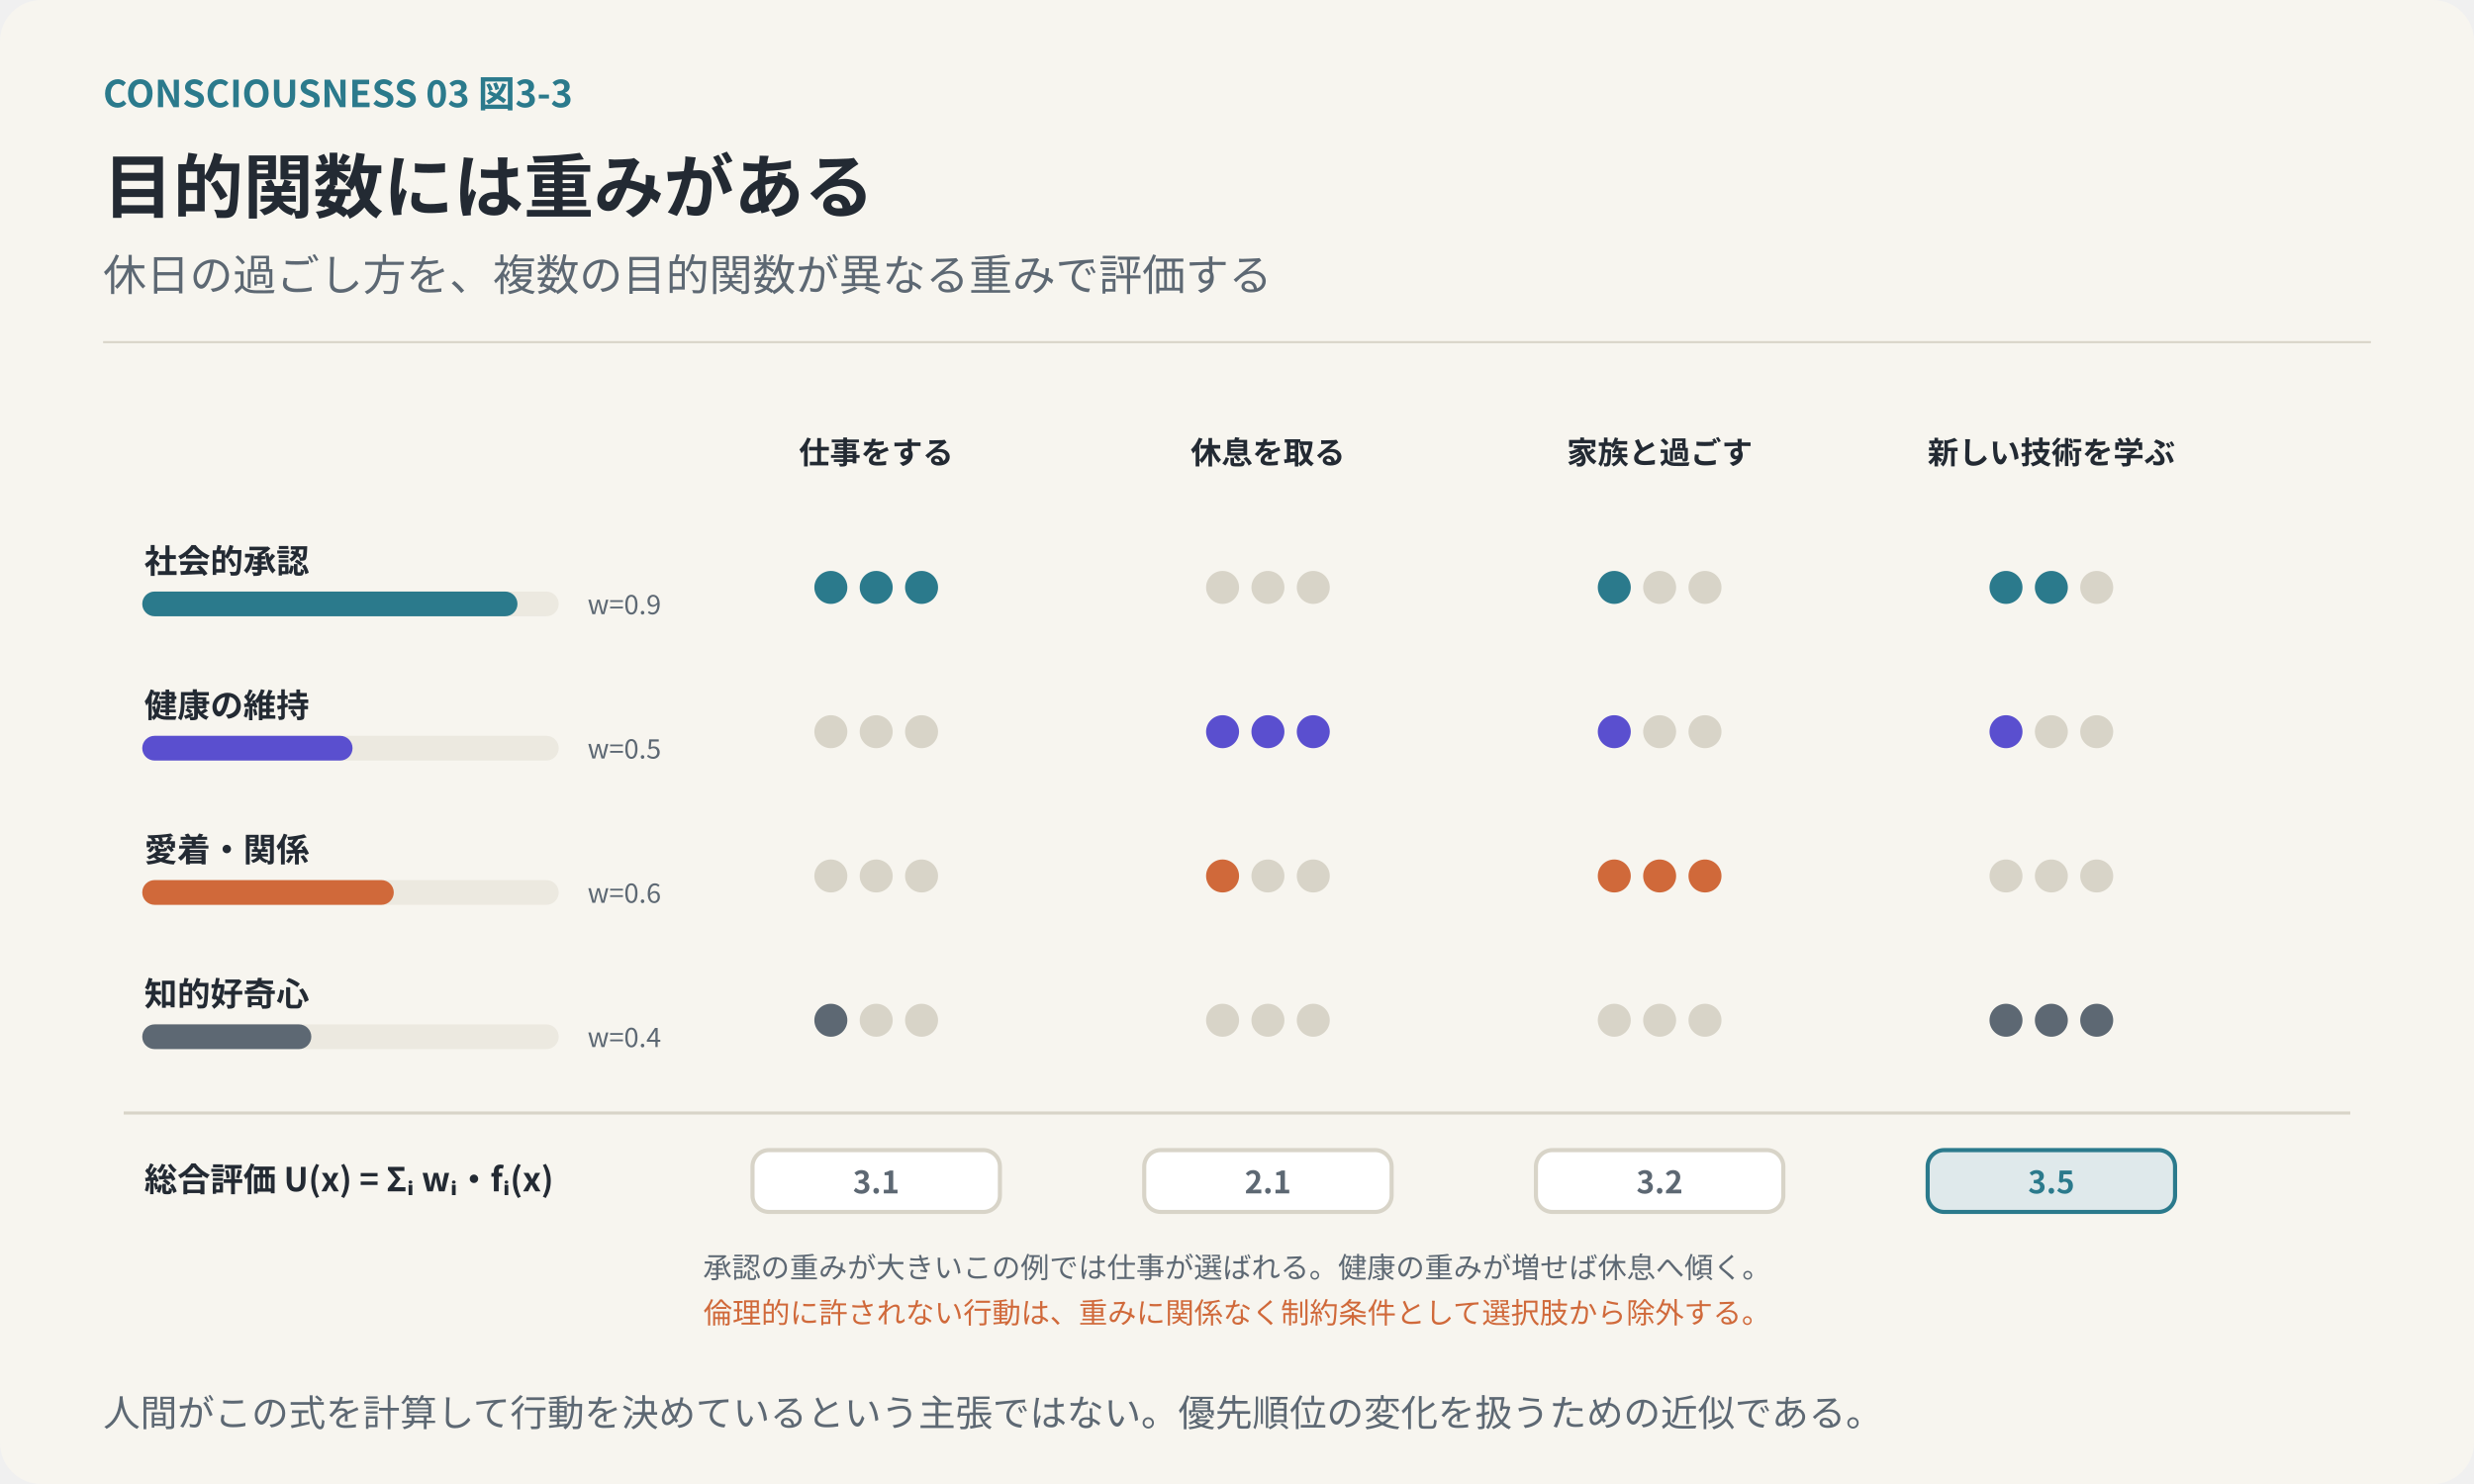
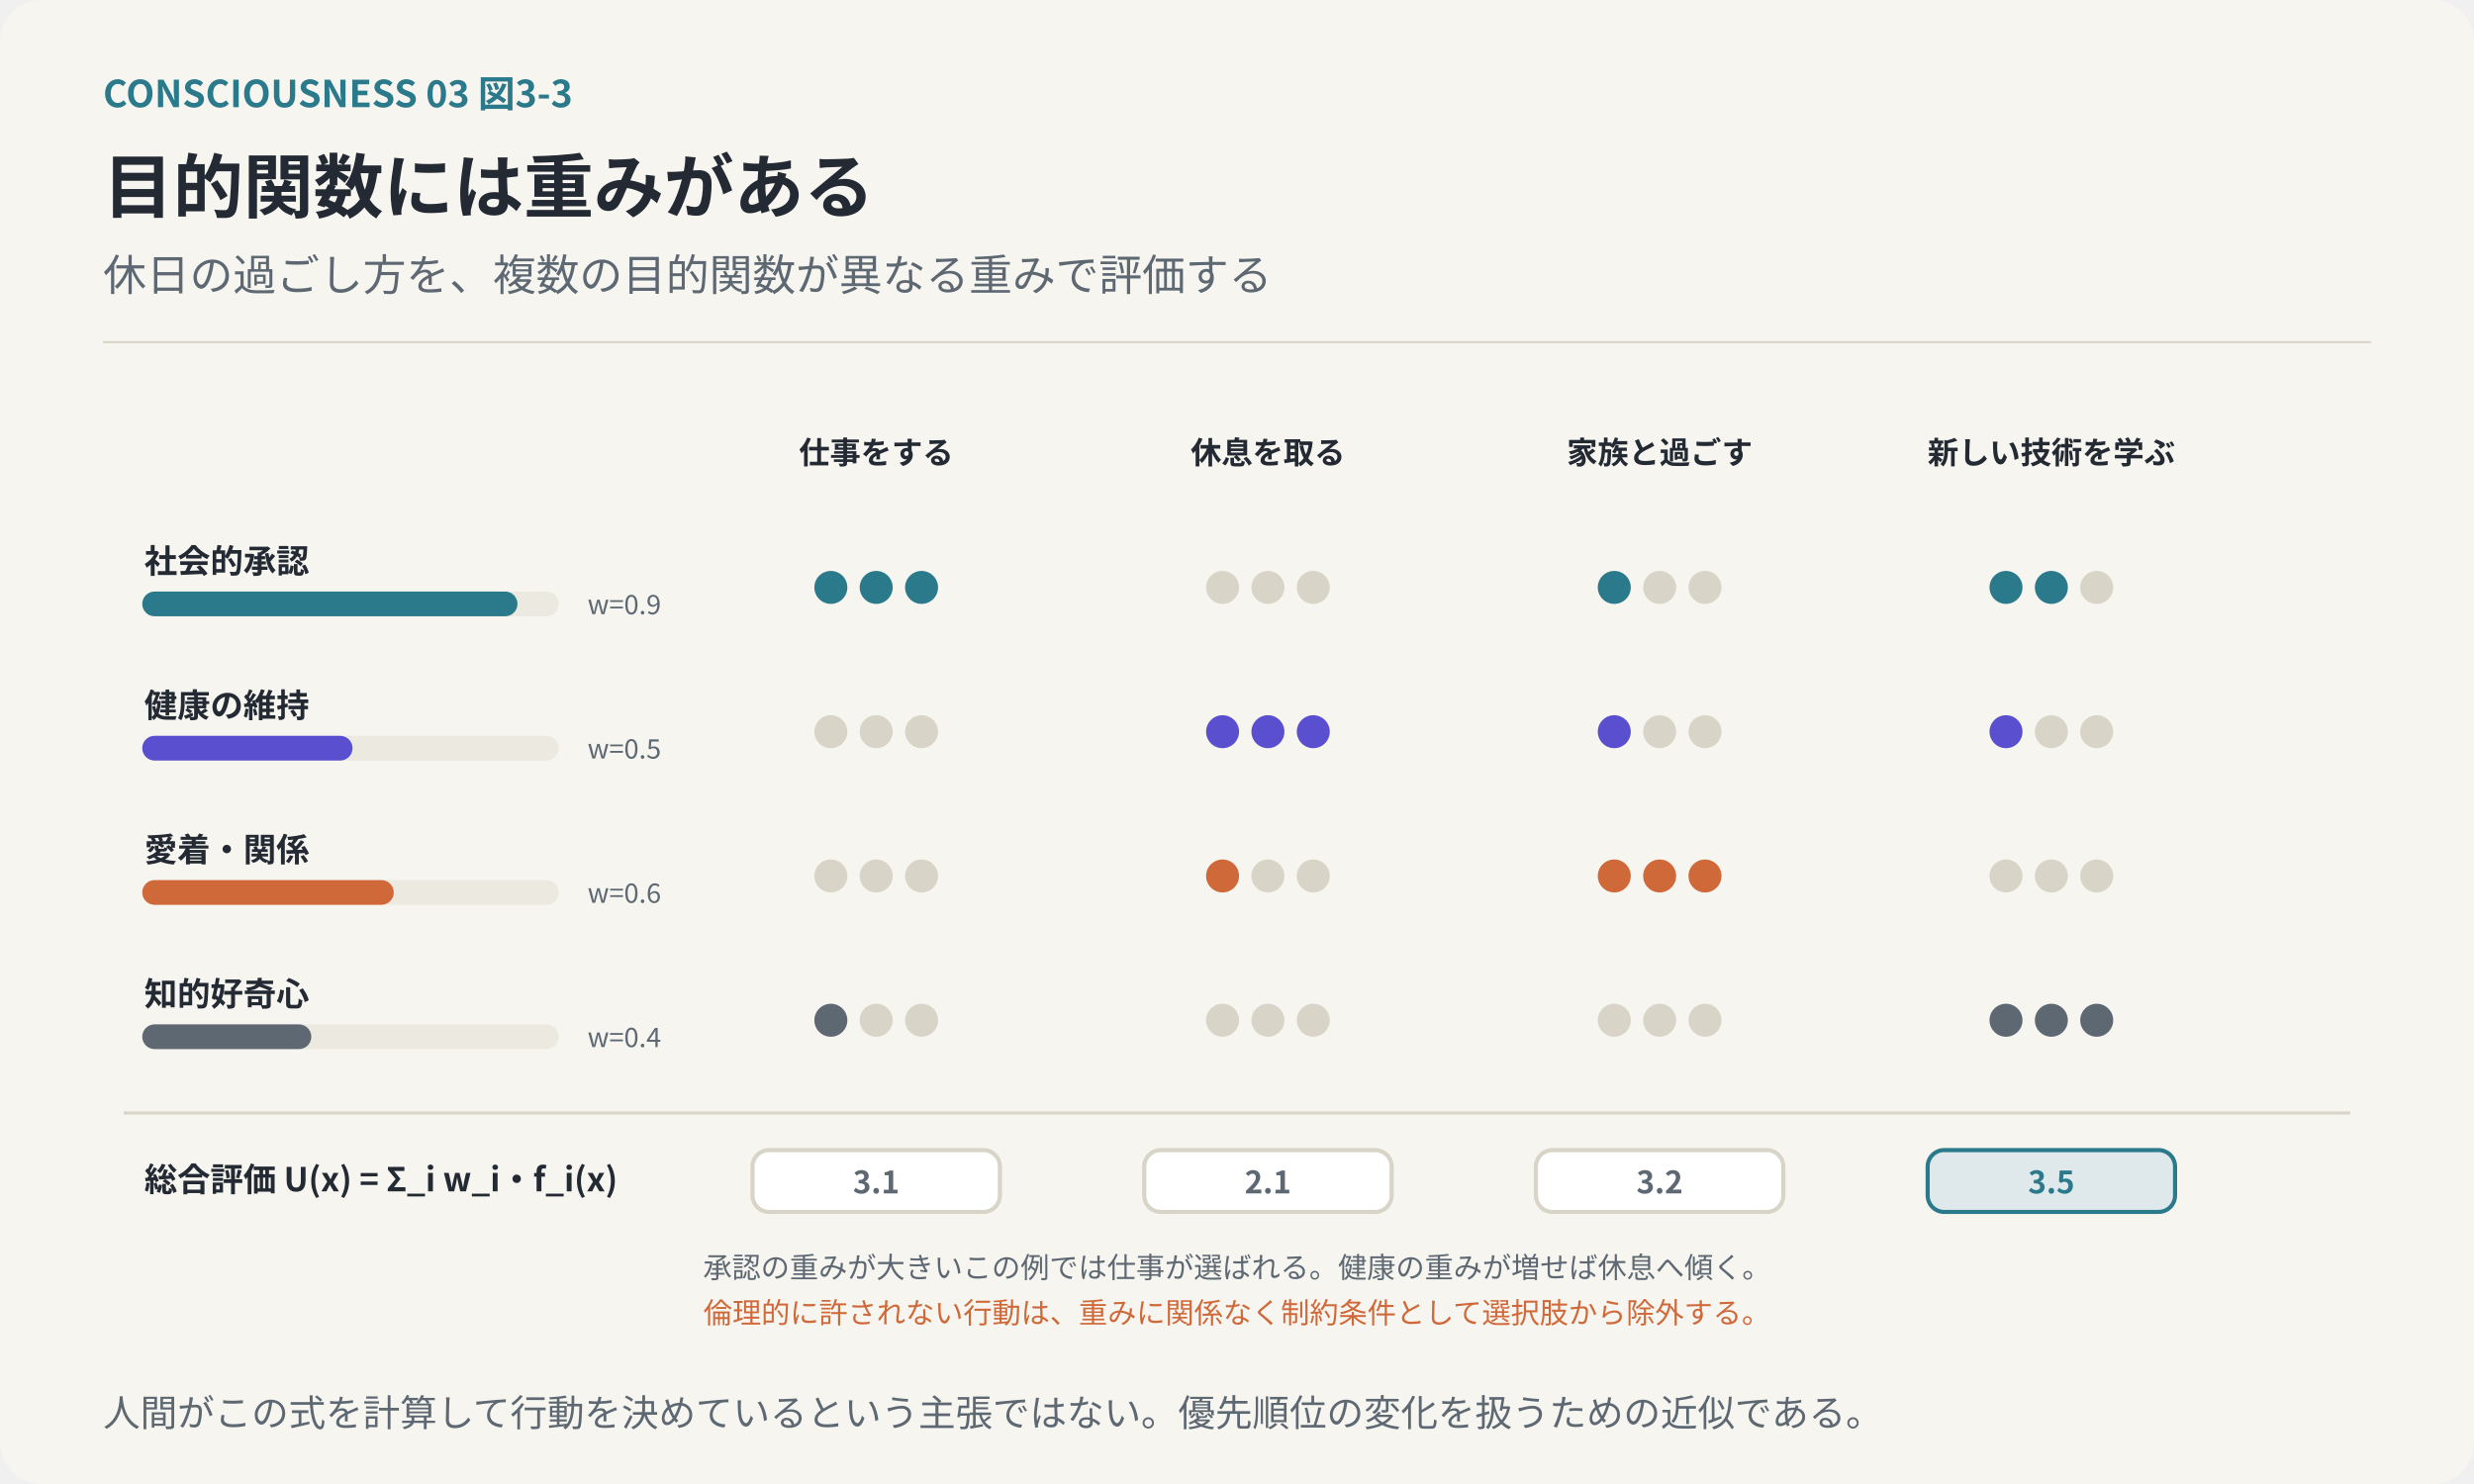
<svg xmlns="http://www.w3.org/2000/svg" width="1200" height="720" viewBox="0 0 1200 720" role="img" aria-labelledby="title desc">
  <defs>
    <marker id="arrow" markerWidth="10" markerHeight="10" refX="8" refY="5" orient="auto-start-reverse">
      <path d="M1,1 L9,5 L1,9" fill="none" stroke="#5d6873" stroke-width="1.4" />
    </marker>
    <marker id="arrow-teal" markerWidth="10" markerHeight="10" refX="8" refY="5" orient="auto-start-reverse">
      <path d="M1,1 L9,5 L1,9" fill="none" stroke="#2b7a8c" stroke-width="1.6" />
    </marker>
    <marker id="arrow-terra" markerWidth="10" markerHeight="10" refX="8" refY="5" orient="auto-start-reverse">
      <path d="M1,1 L9,5 L1,9" fill="none" stroke="#d0693a" stroke-width="1.6" />
    </marker>
    <marker id="arrow-indigo" markerWidth="10" markerHeight="10" refX="8" refY="5" orient="auto-start-reverse">
      <path d="M1,1 L9,5 L1,9" fill="none" stroke="#5a4fcf" stroke-width="1.6" />
    </marker>
    <marker id="arrow-ink" markerWidth="10" markerHeight="10" refX="8" refY="5" orient="auto-start-reverse">
      <path d="M1,1 L9,5 L1,9" fill="none" stroke="#232a33" stroke-width="1.6" />
    </marker>
  </defs>
  <rect width="1200" height="720" rx="20" fill="#f7f5ef" />
  <g font-family="system-ui, -apple-system, &quot;Hiragino Kaku Gothic ProN&quot;, &quot;Noto Sans CJK JP&quot;, Meiryo, sans-serif">
    <text x="50.0" y="52.0" fill="#2b7a8c" font-size="18" text-anchor="start" font-weight="700">CONSCIOUSNESS     03     図3-3</text>
    <text x="50.0" y="103.0" fill="#232a33" font-size="34" text-anchor="start" font-weight="700">目的関数には重みがある</text>
    <text x="50.0" y="141.0" fill="#5d6873" font-size="21" text-anchor="start" font-weight="400">休日の過ごし方を、複数の目的関数が異なる重みで評価する</text>
    <line x1="50.0" y1="166.0" x2="1150.0" y2="166.0" stroke="#d8d4c8" stroke-width="1" />
    <text x="425.0" y="225.0" fill="#232a33" font-size="15" text-anchor="middle" font-weight="700">仕事をする</text>
    <text x="615.0" y="225.0" fill="#232a33" font-size="15" text-anchor="middle" font-weight="700">休息を取る</text>
    <text x="805.0" y="225.0" fill="#232a33" font-size="15" text-anchor="middle" font-weight="700">家族と過ごす</text>
    <text x="995.0" y="225.0" fill="#232a33" font-size="15" text-anchor="middle" font-weight="700">新しい技術を学ぶ</text>
    <text x="70.0" y="278.0" fill="#232a33" font-size="16" text-anchor="start" font-weight="700">社会的承認</text>
    <rect x="70.0" y="288.0" width="200.0" height="10.0" rx="5" fill="#ece9e0" stroke="#ece9e0" stroke-width="2" />
    <rect x="70.0" y="288.0" width="180.0" height="10.0" rx="5" fill="#2b7a8c" stroke="#2b7a8c" stroke-width="2" />
    <text x="285.0" y="298.0" fill="#5d6873" font-size="13" text-anchor="start" font-weight="400">w=0.9</text>
    <circle cx="403.0" cy="285.0" r="8" fill="#2b7a8c" />
    <circle cx="425.0" cy="285.0" r="8" fill="#2b7a8c" />
    <circle cx="447.0" cy="285.0" r="8" fill="#2b7a8c" />
    <circle cx="593.0" cy="285.0" r="8" fill="#d8d4c8" />
    <circle cx="615.0" cy="285.0" r="8" fill="#d8d4c8" />
    <circle cx="637.0" cy="285.0" r="8" fill="#d8d4c8" />
    <circle cx="783.0" cy="285.0" r="8" fill="#2b7a8c" />
    <circle cx="805.0" cy="285.0" r="8" fill="#d8d4c8" />
    <circle cx="827.0" cy="285.0" r="8" fill="#d8d4c8" />
    <circle cx="973.0" cy="285.0" r="8" fill="#2b7a8c" />
    <circle cx="995.0" cy="285.0" r="8" fill="#2b7a8c" />
    <circle cx="1017.0" cy="285.0" r="8" fill="#d8d4c8" />
    <text x="70.0" y="348.0" fill="#232a33" font-size="16" text-anchor="start" font-weight="700">健康の維持</text>
    <rect x="70.0" y="358.0" width="200.0" height="10.0" rx="5" fill="#ece9e0" stroke="#ece9e0" stroke-width="2" />
    <rect x="70.0" y="358.0" width="100.0" height="10.0" rx="5" fill="#5a4fcf" stroke="#5a4fcf" stroke-width="2" />
    <text x="285.0" y="368.0" fill="#5d6873" font-size="13" text-anchor="start" font-weight="400">w=0.5</text>
    <circle cx="403.0" cy="355.0" r="8" fill="#d8d4c8" />
    <circle cx="425.0" cy="355.0" r="8" fill="#d8d4c8" />
    <circle cx="447.0" cy="355.0" r="8" fill="#d8d4c8" />
    <circle cx="593.0" cy="355.0" r="8" fill="#5a4fcf" />
    <circle cx="615.0" cy="355.0" r="8" fill="#5a4fcf" />
    <circle cx="637.0" cy="355.0" r="8" fill="#5a4fcf" />
    <circle cx="783.0" cy="355.0" r="8" fill="#5a4fcf" />
    <circle cx="805.0" cy="355.0" r="8" fill="#d8d4c8" />
    <circle cx="827.0" cy="355.0" r="8" fill="#d8d4c8" />
    <circle cx="973.0" cy="355.0" r="8" fill="#5a4fcf" />
    <circle cx="995.0" cy="355.0" r="8" fill="#d8d4c8" />
    <circle cx="1017.0" cy="355.0" r="8" fill="#d8d4c8" />
    <text x="70.0" y="418.0" fill="#232a33" font-size="16" text-anchor="start" font-weight="700">愛着・関係</text>
    <rect x="70.0" y="428.0" width="200.0" height="10.0" rx="5" fill="#ece9e0" stroke="#ece9e0" stroke-width="2" />
    <rect x="70.0" y="428.0" width="120.0" height="10.0" rx="5" fill="#d0693a" stroke="#d0693a" stroke-width="2" />
    <text x="285.0" y="438.0" fill="#5d6873" font-size="13" text-anchor="start" font-weight="400">w=0.6</text>
    <circle cx="403.0" cy="425.0" r="8" fill="#d8d4c8" />
    <circle cx="425.0" cy="425.0" r="8" fill="#d8d4c8" />
    <circle cx="447.0" cy="425.0" r="8" fill="#d8d4c8" />
    <circle cx="593.0" cy="425.0" r="8" fill="#d0693a" />
    <circle cx="615.0" cy="425.0" r="8" fill="#d8d4c8" />
    <circle cx="637.0" cy="425.0" r="8" fill="#d8d4c8" />
    <circle cx="783.0" cy="425.0" r="8" fill="#d0693a" />
    <circle cx="805.0" cy="425.0" r="8" fill="#d0693a" />
    <circle cx="827.0" cy="425.0" r="8" fill="#d0693a" />
    <circle cx="973.0" cy="425.0" r="8" fill="#d8d4c8" />
    <circle cx="995.0" cy="425.0" r="8" fill="#d8d4c8" />
    <circle cx="1017.0" cy="425.0" r="8" fill="#d8d4c8" />
    <text x="70.0" y="488.0" fill="#232a33" font-size="16" text-anchor="start" font-weight="700">知的好奇心</text>
    <rect x="70.0" y="498.0" width="200.0" height="10.0" rx="5" fill="#ece9e0" stroke="#ece9e0" stroke-width="2" />
    <rect x="70.0" y="498.0" width="80.0" height="10.0" rx="5" fill="#5d6873" stroke="#5d6873" stroke-width="2" />
    <text x="285.0" y="508.0" fill="#5d6873" font-size="13" text-anchor="start" font-weight="400">w=0.4</text>
    <circle cx="403.0" cy="495.0" r="8" fill="#5d6873" />
    <circle cx="425.0" cy="495.0" r="8" fill="#d8d4c8" />
    <circle cx="447.0" cy="495.0" r="8" fill="#d8d4c8" />
    <circle cx="593.0" cy="495.0" r="8" fill="#d8d4c8" />
    <circle cx="615.0" cy="495.0" r="8" fill="#d8d4c8" />
    <circle cx="637.0" cy="495.0" r="8" fill="#d8d4c8" />
    <circle cx="783.0" cy="495.0" r="8" fill="#d8d4c8" />
    <circle cx="805.0" cy="495.0" r="8" fill="#d8d4c8" />
    <circle cx="827.0" cy="495.0" r="8" fill="#d8d4c8" />
    <circle cx="973.0" cy="495.0" r="8" fill="#5d6873" />
    <circle cx="995.0" cy="495.0" r="8" fill="#5d6873" />
    <circle cx="1017.0" cy="495.0" r="8" fill="#5d6873" />
    <line x1="60.0" y1="540.0" x2="1140.0" y2="540.0" stroke="#d8d4c8" stroke-width="1.5" />
-     <text x="70.0" y="578.0" fill="#232a33" font-size="16" text-anchor="start" font-weight="700">総合評価 U(x) = Σᵢ wᵢ・fᵢ(x)</text>
+     <text x="70.0" y="578.0" fill="#232a33" font-size="16" text-anchor="start" font-weight="700">総合評価 U(x) = Σ_i w_i・f_i(x)</text>
    <rect x="365.0" y="558.0" width="120.0" height="30.0" rx="8" fill="#ffffff" stroke="#d8d4c8" stroke-width="2" />
    <text x="425.0" y="579.0" fill="#5d6873" font-size="15" text-anchor="middle" font-weight="700">3.1</text>
    <rect x="555.0" y="558.0" width="120.0" height="30.0" rx="8" fill="#ffffff" stroke="#d8d4c8" stroke-width="2" />
    <text x="615.0" y="579.0" fill="#5d6873" font-size="15" text-anchor="middle" font-weight="700">2.1</text>
    <rect x="745.0" y="558.0" width="120.0" height="30.0" rx="8" fill="#ffffff" stroke="#d8d4c8" stroke-width="2" />
    <text x="805.0" y="579.0" fill="#5d6873" font-size="15" text-anchor="middle" font-weight="700">3.2</text>
    <rect x="935.0" y="558.0" width="120.0" height="30.0" rx="8" fill="#dfe9eb" stroke="#2b7a8c" stroke-width="2" />
    <text x="995.0" y="579.0" fill="#2b7a8c" font-size="15" text-anchor="middle" font-weight="700">3.5</text>
    <text x="600.0" y="620.0" fill="#5d6873" font-size="14" text-anchor="middle" font-weight="400">承認の重みが大きいこの例では仕事が選ばれる。健康の重みが増せば休息へ傾く。</text>
    <text x="600.0" y="642.0" fill="#d0693a" font-size="14" text-anchor="middle" font-weight="400">倫理的に許されない行動は、重みに関係なく制約条件として選択肢から除外する。</text>
    <text x="50.0" y="692.0" fill="#5d6873" font-size="18" text-anchor="start" font-weight="400">人間がこの式を計算して行動を決めているという主張ではない。優先順位の変化を扱うための近似である。</text>
  </g>
</svg>
